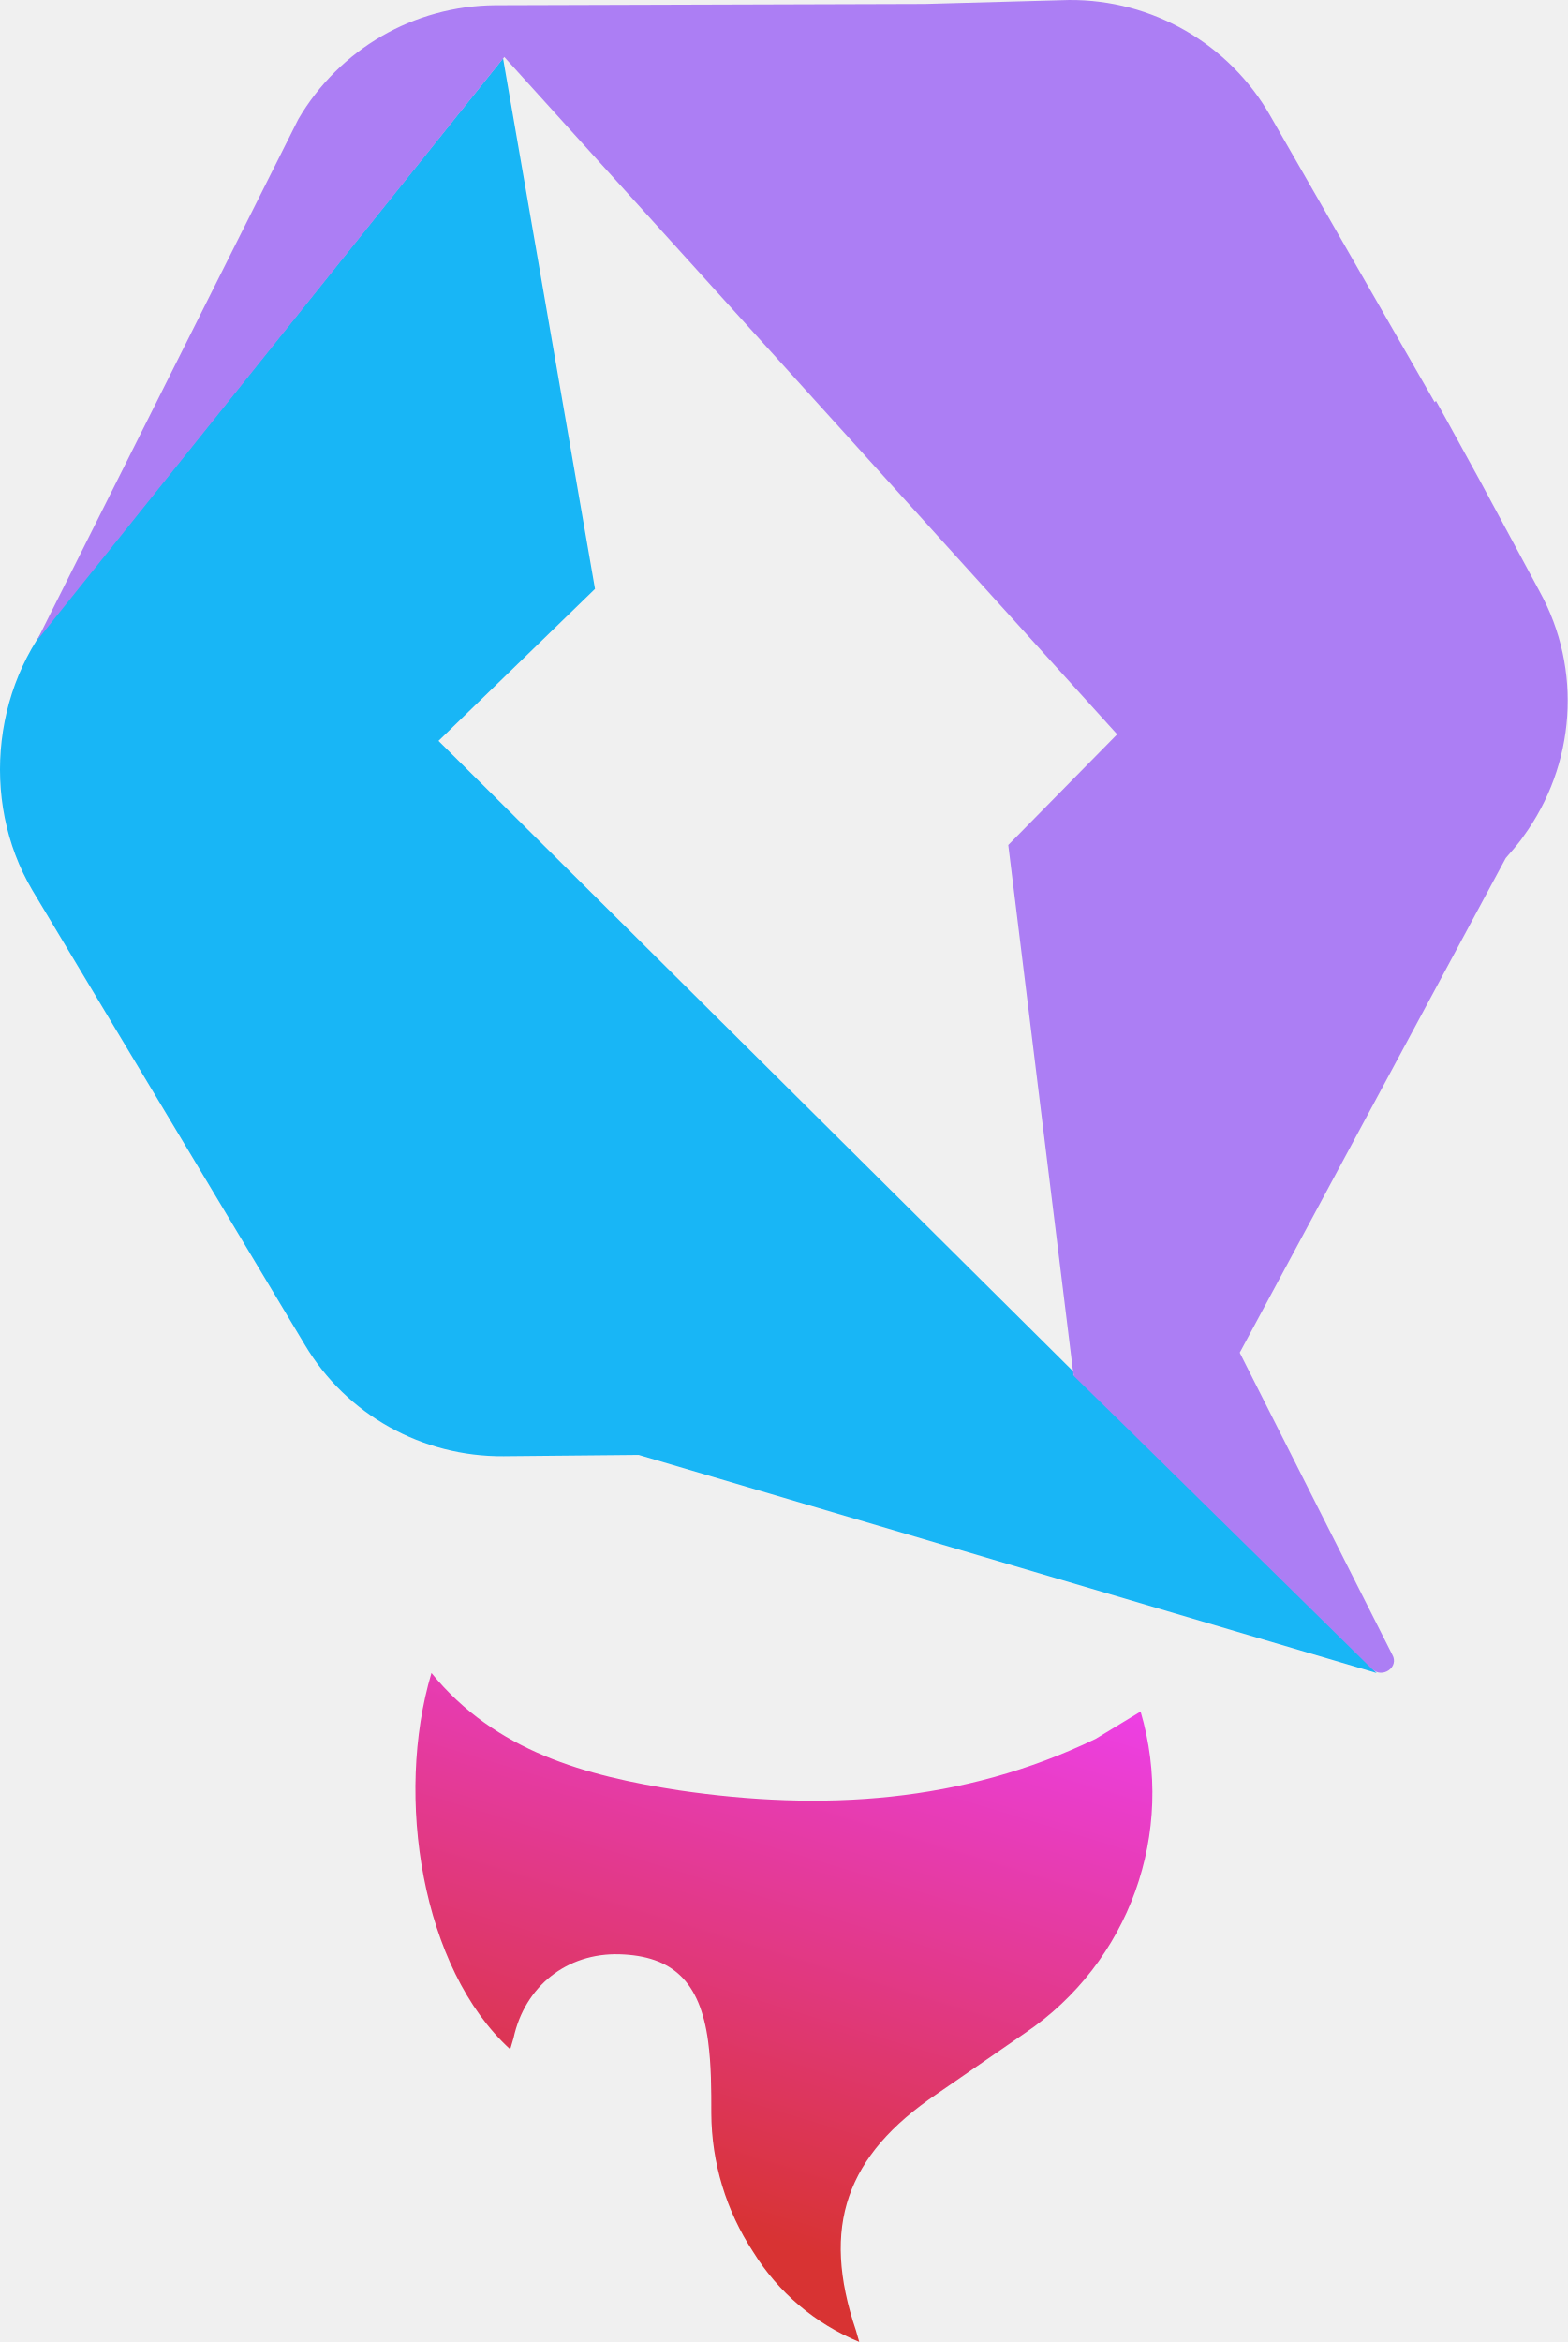
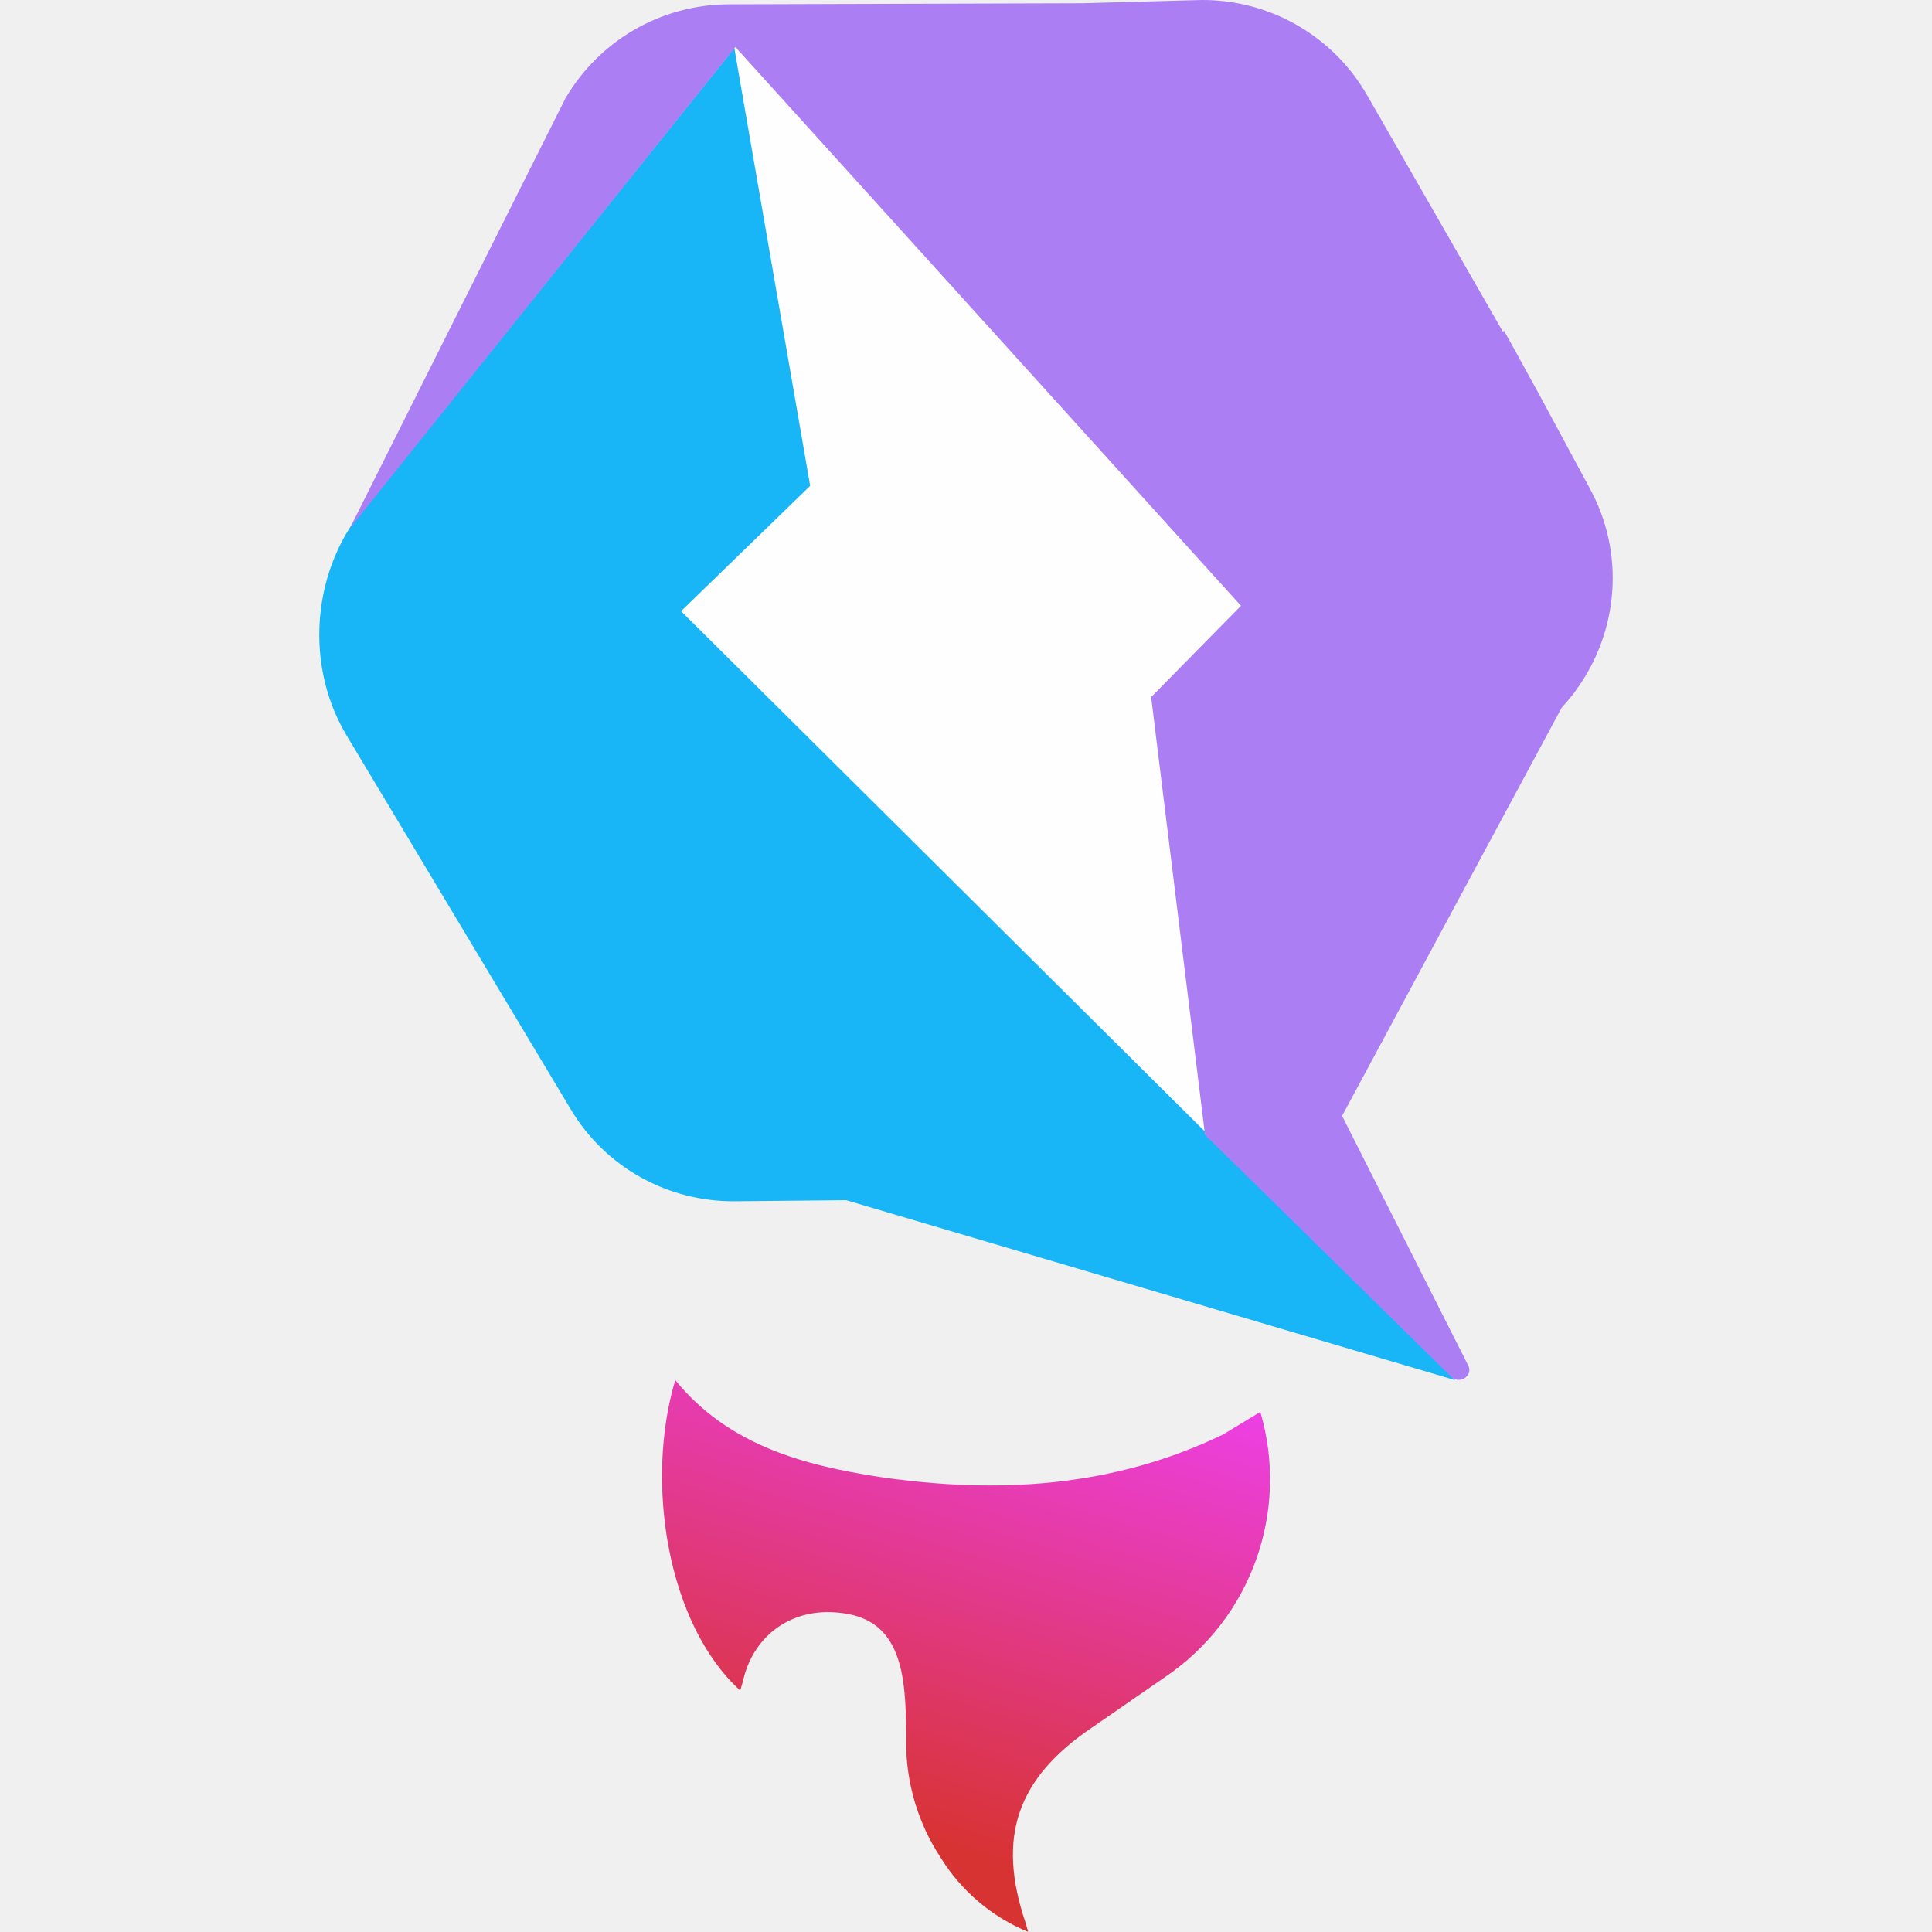
- <svg xmlns="http://www.w3.org/2000/svg" width="128.447mm" height="191.862mm" viewBox="0 0 128.447 191.862" version="1.1" id="svg1">
+ <svg xmlns="http://www.w3.org/2000/svg" width="191.862mm" height="191.862mm" viewBox="0 0 191.862 191.862" version="1.1" id="svg1">
  <defs id="defs1">
    <linearGradient id="a" x1="64.7" x2="77.4" y1="119.2" y2="77.4" gradientUnits="userSpaceOnUse" gradientTransform="matrix(0.2645833,0,0,0.2645833,103.3496,94.828)">
      <stop stop-color="#D83333" id="stop3" />
      <stop offset="1" stop-color="#F041FF" id="stop4" />
    </linearGradient>
    <linearGradient id="a-1" x1="64.7" x2="77.4" y1="119.2" y2="77.4" gradientUnits="userSpaceOnUse" gradientTransform="matrix(0.2645833,0,0,0.264583,95.23567,93.19164)">
      <stop stop-color="#D83333" id="stop3-2" />
      <stop offset="1" stop-color="#F041FF" id="stop4-9" />
    </linearGradient>
  </defs>
-   <g id="layer1" transform="translate(-54.91957,-97.32599)">
-     <g id="g8">
+   <g id="layer1" transform="translate(-54.91958,-97.326)">
+     <g id="g8" transform="translate(31.70751)">
+       <path style="fill:#ffffff;fill-opacity:0.941;stroke-width:0.554" d="m 148.114,184.365 -26.235,-26.025 6.567,-6.552 6.567,-6.552 -3.629,-21.211 c -1.996,-11.666 -3.554,-21.544 -3.463,-21.951 0.132,-0.59 44.855,48.395 49.426,54.137 l 1.199,1.506 -1.994,2.179 c -1.097,1.199 -3.095,3.326 -4.441,4.727 l -2.447,2.548 2.516,20.895 c 1.384,11.492 2.438,21.216 2.343,21.609 -0.095,0.393 -11.979,-10.997 -26.409,-25.311 z" id="path3-2" transform="translate(-31.70751)" />
      <path d="m 75.379,152.662 -16.184,-16.187 -0.247,0.035 v -0.178 L 24.532,102.147 33.013,93.912 28.03,65.157 4.391,94.621 c -4.028,4.083 -4.77,10.721 -1.873,15.62 l 14.77,24.636 c 2.261,3.798 6.36,6.07 10.777,6.035 l 7.314,-0.071 z" fill="#18b6f6" id="path1" style="stroke-width:0.265" transform="matrix(1.511699,0,0,1.511699,53.76255,3.604553)" />
      <path d="m 84.212,94.053 -3.251,-6.035 -1.696,-3.088 -0.671,-1.207 -0.071,0.071 -8.905,-15.513 c -2.226,-3.905 -6.396,-6.319 -10.919,-6.283 l -7.809,0.213 -23.286,0.071 c -4.417,0.035 -8.445,2.378 -10.671,6.177 l -14.169,28.257 25.335,-31.63 33.215,36.706 -5.901,5.999 3.534,28.719 0.035,-0.071 v 0.071 h -0.071 l 0.071,0.071 2.756,2.698 13.392,13.17 c 0.565,0.532 1.484,-0.107 1.095,-0.781 l -8.268,-16.365 14.417,-26.802 0.459,-0.533 c 0.177,-0.213 0.353,-0.426 0.495,-0.639 2.827,-3.869 3.215,-9.052 0.883,-13.277 z" fill="#ac7ef4" id="path2" style="stroke-width:0.265" transform="matrix(1.511699,0,0,1.511699,53.76255,3.604553)" />
      <path fill="url(#a)" d="m 107.856,121.528 c -1.455,-1.323 -1.905,-4.154 -1.296,-6.191 1.058,1.296 2.54,1.693 4.075,1.931 2.355,0.344 4.657,0.212 6.853,-0.847 l 0.741,-0.45 a 4.762,4.762 0 0 1 -1.905,5.292 l -1.455,1.005 c -1.482,1.005 -1.905,2.17 -1.323,3.889 l 0.053,0.185 a 3.704,3.704 0 0 1 -1.746,-1.482 4.18,4.18 0 0 1 -0.688,-2.275 c 0,-0.397 0,-0.794 -0.053,-1.191 -0.132,-0.979 -0.582,-1.402 -1.455,-1.429 -0.873,-0.026 -1.561,0.529 -1.746,1.376 z" id="path3" style="fill:url(#a-1);stroke-width:0.265" transform="matrix(4.979168,0,0,4.979168,-440.3102,-339.8995)" />
    </g>
  </g>
</svg>
